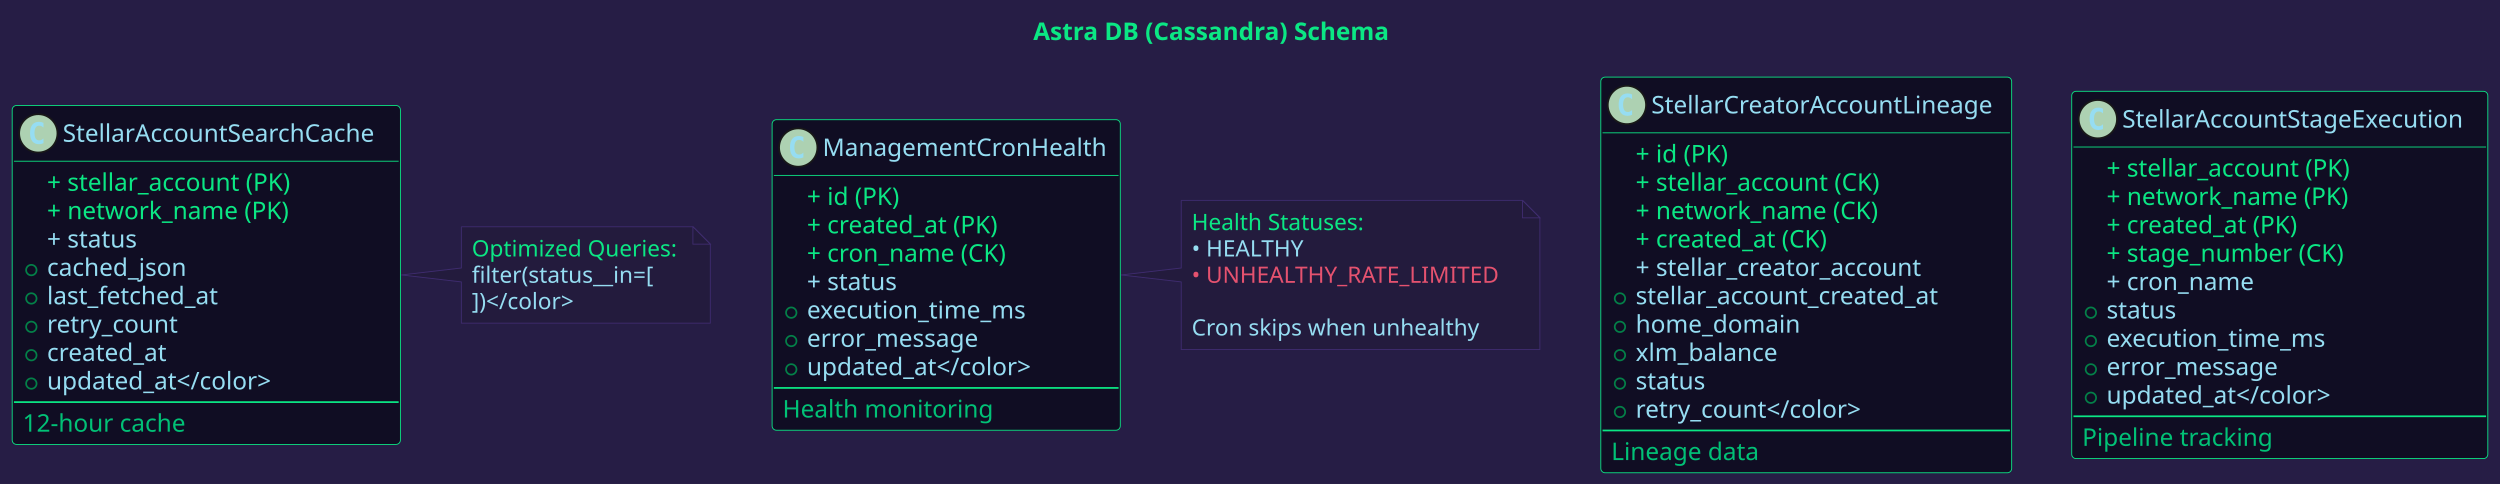
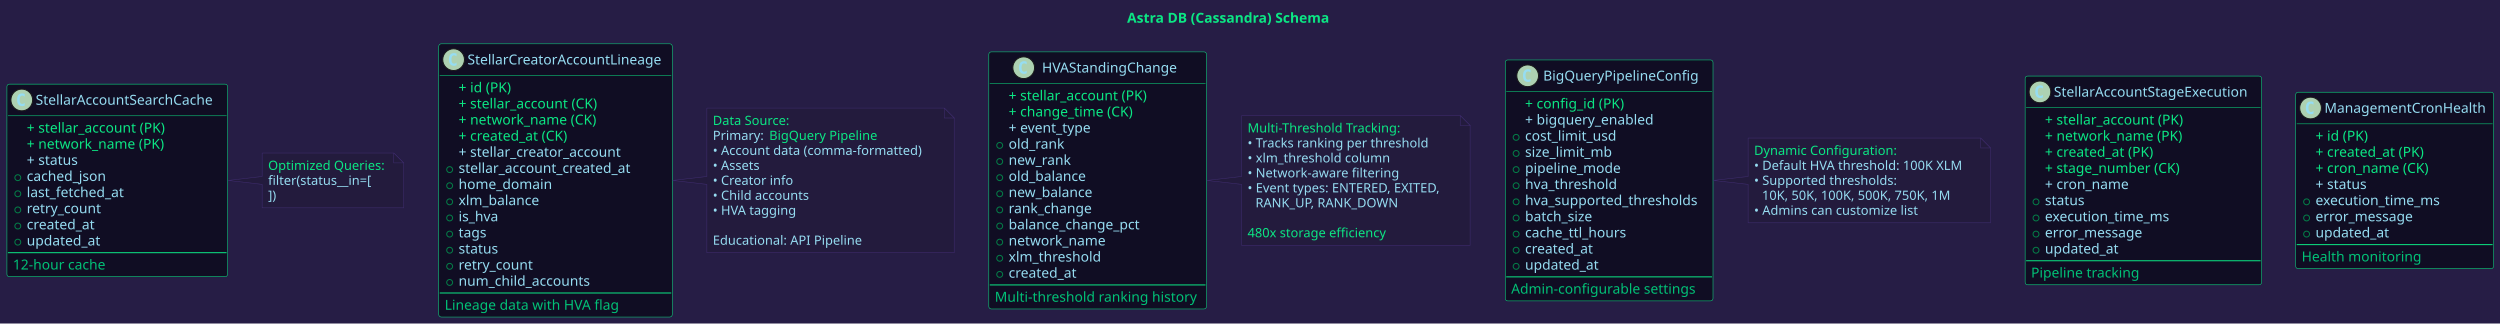
- <svg xmlns="http://www.w3.org/2000/svg" contentStyleType="text/css" height="278px" preserveAspectRatio="none" style="width:1436px;height:278px;background:#261D45;" version="1.1" viewBox="0 0 1436 278" width="1436px" zoomAndPan="magnify">
+ <svg xmlns="http://www.w3.org/2000/svg" contentStyleType="text/css" height="327px" preserveAspectRatio="none" style="width:2527px;height:327px;background:#261D45;" version="1.1" viewBox="0 0 2527 327" width="2527px" zoomAndPan="magnify">
  <defs />
  <g>
-     <rect fill="#261D45" height="278" style="stroke:none;stroke-width:1.0;" width="1436" x="0" y="0" />
-     <text fill="#0BE784" font-family="sans-serif" font-size="14" font-weight="bold" lengthAdjust="spacing" textLength="235" x="593.5" y="22.995">Astra DB (Cassandra) Schema</text>
+     <rect fill="#261D45" height="327" style="stroke:none;stroke-width:1.0;" width="2527" x="0" y="0" />
+     <text fill="#0BE784" font-family="sans-serif" font-size="14" font-weight="bold" lengthAdjust="spacing" textLength="235" x="1139.25" y="22.995">Astra DB (Cassandra) Schema</text>
    <g id="elem_StellarAccountSearchCache">
-       <rect codeLine="20" fill="#100D23" height="194.672" id="StellarAccountSearchCache" rx="2.5" ry="2.5" style="stroke:#0BE784;stroke-width:0.5;" width="223" x="7" y="60.597" />
-       <ellipse cx="22" cy="76.597" fill="#ADD1B2" rx="11" ry="11" style="stroke:#181818;stroke-width:1.0;" />
-       <path d="M24.969,82.237 Q24.391,82.534 23.75,82.675 Q23.109,82.831 22.406,82.831 Q19.906,82.831 18.578,81.191 Q17.266,79.534 17.266,76.409 Q17.266,73.284 18.578,71.628 Q19.906,69.972 22.406,69.972 Q23.109,69.972 23.75,70.128 Q24.406,70.284 24.969,70.581 L24.969,73.3 Q24.344,72.722 23.75,72.456 Q23.156,72.175 22.531,72.175 Q21.188,72.175 20.5,73.253 Q19.812,74.316 19.812,76.409 Q19.812,78.503 20.5,79.581 Q21.188,80.644 22.531,80.644 Q23.156,80.644 23.75,80.378 Q24.344,80.097 24.969,79.519 L24.969,82.237 Z " fill="#96DDF2" />
-       <text fill="#96DDF2" font-family="sans-serif" font-size="14" lengthAdjust="spacing" textLength="191" x="36" y="81.444">StellarAccountSearchCache</text>
-       <line style="stroke:#0BE784;stroke-width:0.5;" x1="8" x2="229" y1="92.597" y2="92.597" />
-       <text fill="#0BE784" font-family="sans-serif" font-size="14" lengthAdjust="spacing" textLength="152" x="27" y="109.592">+ stellar_account (PK)</text>
-       <text fill="#0BE784" font-family="sans-serif" font-size="14" lengthAdjust="spacing" textLength="150" x="27" y="125.889">+ network_name (PK)</text>
-       <text fill="#96DDF2" font-family="sans-serif" font-size="14" lengthAdjust="spacing" textLength="59" x="27" y="142.186">+ status</text>
-       <ellipse cx="18" cy="155.136" fill="none" rx="3" ry="3" style="stroke:#038048;stroke-width:1.0;" />
-       <text fill="#96DDF2" font-family="sans-serif" font-size="14" lengthAdjust="spacing" textLength="87" x="27" y="158.483">cached_json</text>
-       <ellipse cx="18" cy="171.433" fill="none" rx="3" ry="3" style="stroke:#038048;stroke-width:1.0;" />
-       <text fill="#96DDF2" font-family="sans-serif" font-size="14" lengthAdjust="spacing" textLength="104" x="27" y="174.78">last_fetched_at</text>
-       <ellipse cx="18" cy="187.73" fill="none" rx="3" ry="3" style="stroke:#038048;stroke-width:1.0;" />
-       <text fill="#96DDF2" font-family="sans-serif" font-size="14" lengthAdjust="spacing" textLength="78" x="27" y="191.076">retry_count</text>
-       <ellipse cx="18" cy="204.027" fill="none" rx="3" ry="3" style="stroke:#038048;stroke-width:1.0;" />
-       <text fill="#96DDF2" font-family="sans-serif" font-size="14" lengthAdjust="spacing" textLength="73" x="27" y="207.373">created_at</text>
-       <ellipse cx="18" cy="220.323" fill="none" rx="3" ry="3" style="stroke:#038048;stroke-width:1.0;" />
-       <text fill="#96DDF2" font-family="sans-serif" font-size="14" lengthAdjust="spacing" textLength="141" x="27" y="223.67">updated_at&lt;/color&gt;</text>
-       <line style="stroke:#0BE784;stroke-width:1.0;" x1="8" x2="229" y1="230.972" y2="230.972" />
-       <text fill="#01C176" font-family="sans-serif" font-size="14" lengthAdjust="spacing" textLength="101" x="13" y="247.967">12-hour cache</text>
+       <rect codeLine="20" fill="#100D23" height="194.672" id="StellarAccountSearchCache" rx="2.5" ry="2.5" style="stroke:#0BE784;stroke-width:0.5;" width="223" x="7" y="85.047" />
+       <ellipse cx="22" cy="101.047" fill="#ADD1B2" rx="11" ry="11" style="stroke:#181818;stroke-width:1.0;" />
+       <path d="M24.969,106.688 Q24.391,106.984 23.75,107.125 Q23.109,107.281 22.406,107.281 Q19.906,107.281 18.578,105.641 Q17.266,103.984 17.266,100.859 Q17.266,97.734 18.578,96.078 Q19.906,94.422 22.406,94.422 Q23.109,94.422 23.75,94.578 Q24.406,94.734 24.969,95.031 L24.969,97.75 Q24.344,97.172 23.75,96.906 Q23.156,96.625 22.531,96.625 Q21.188,96.625 20.5,97.703 Q19.812,98.766 19.812,100.859 Q19.812,102.953 20.5,104.031 Q21.188,105.094 22.531,105.094 Q23.156,105.094 23.75,104.828 Q24.344,104.547 24.969,103.969 L24.969,106.688 Z " fill="#96DDF2" />
+       <text fill="#96DDF2" font-family="sans-serif" font-size="14" lengthAdjust="spacing" textLength="191" x="36" y="105.894">StellarAccountSearchCache</text>
+       <line style="stroke:#0BE784;stroke-width:0.5;" x1="8" x2="229" y1="117.047" y2="117.047" />
+       <text fill="#0BE784" font-family="sans-serif" font-size="14" lengthAdjust="spacing" textLength="152" x="27" y="134.042">+ stellar_account (PK)</text>
+       <text fill="#0BE784" font-family="sans-serif" font-size="14" lengthAdjust="spacing" textLength="150" x="27" y="150.339">+ network_name (PK)</text>
+       <text fill="#96DDF2" font-family="sans-serif" font-size="14" lengthAdjust="spacing" textLength="59" x="27" y="166.636">+ status</text>
+       <ellipse cx="18" cy="179.586" fill="none" rx="3" ry="3" style="stroke:#038048;stroke-width:1.0;" />
+       <text fill="#96DDF2" font-family="sans-serif" font-size="14" lengthAdjust="spacing" textLength="87" x="27" y="182.933">cached_json</text>
+       <ellipse cx="18" cy="195.883" fill="none" rx="3" ry="3" style="stroke:#038048;stroke-width:1.0;" />
+       <text fill="#96DDF2" font-family="sans-serif" font-size="14" lengthAdjust="spacing" textLength="104" x="27" y="199.23">last_fetched_at</text>
+       <ellipse cx="18" cy="212.18" fill="none" rx="3" ry="3" style="stroke:#038048;stroke-width:1.0;" />
+       <text fill="#96DDF2" font-family="sans-serif" font-size="14" lengthAdjust="spacing" textLength="78" x="27" y="215.526">retry_count</text>
+       <ellipse cx="18" cy="228.477" fill="none" rx="3" ry="3" style="stroke:#038048;stroke-width:1.0;" />
+       <text fill="#96DDF2" font-family="sans-serif" font-size="14" lengthAdjust="spacing" textLength="73" x="27" y="231.823">created_at</text>
+       <ellipse cx="18" cy="244.773" fill="none" rx="3" ry="3" style="stroke:#038048;stroke-width:1.0;" />
+       <text fill="#96DDF2" font-family="sans-serif" font-size="14" lengthAdjust="spacing" textLength="78" x="27" y="248.12">updated_at</text>
+       <line style="stroke:#0BE784;stroke-width:1.0;" x1="8" x2="229" y1="255.422" y2="255.422" />
+       <text fill="#01C176" font-family="sans-serif" font-size="14" lengthAdjust="spacing" textLength="101" x="13" y="272.417">12-hour cache</text>
    </g>
    <g id="elem_StellarCreatorAccountLineage">
-       <rect codeLine="33" fill="#100D23" height="227.266" id="StellarCreatorAccountLineage" rx="2.5" ry="2.5" style="stroke:#0BE784;stroke-width:0.5;" width="236" x="919.5" y="44.297" />
-       <ellipse cx="934.5" cy="60.297" fill="#ADD1B2" rx="11" ry="11" style="stroke:#181818;stroke-width:1.0;" />
-       <path d="M937.469,65.938 Q936.891,66.234 936.25,66.375 Q935.609,66.531 934.906,66.531 Q932.406,66.531 931.078,64.891 Q929.766,63.234 929.766,60.109 Q929.766,56.984 931.078,55.328 Q932.406,53.672 934.906,53.672 Q935.609,53.672 936.25,53.828 Q936.906,53.984 937.469,54.281 L937.469,57 Q936.844,56.422 936.25,56.156 Q935.656,55.875 935.031,55.875 Q933.688,55.875 933,56.953 Q932.312,58.016 932.312,60.109 Q932.312,62.203 933,63.281 Q933.688,64.344 935.031,64.344 Q935.656,64.344 936.25,64.078 Q936.844,63.797 937.469,63.219 L937.469,65.938 Z " fill="#96DDF2" />
-       <text fill="#96DDF2" font-family="sans-serif" font-size="14" lengthAdjust="spacing" textLength="204" x="948.5" y="65.144">StellarCreatorAccountLineage</text>
-       <line style="stroke:#0BE784;stroke-width:0.5;" x1="920.5" x2="1154.5" y1="76.297" y2="76.297" />
-       <text fill="#0BE784" font-family="sans-serif" font-size="14" lengthAdjust="spacing" textLength="60" x="939.5" y="93.292">+ id (PK)</text>
-       <text fill="#0BE784" font-family="sans-serif" font-size="14" lengthAdjust="spacing" textLength="153" x="939.5" y="109.589">+ stellar_account (CK)</text>
-       <text fill="#0BE784" font-family="sans-serif" font-size="14" lengthAdjust="spacing" textLength="151" x="939.5" y="125.886">+ network_name (CK)</text>
-       <text fill="#0BE784" font-family="sans-serif" font-size="14" lengthAdjust="spacing" textLength="122" x="939.5" y="142.183">+ created_at (CK)</text>
-       <text fill="#96DDF2" font-family="sans-serif" font-size="14" lengthAdjust="spacing" textLength="176" x="939.5" y="158.48">+ stellar_creator_account</text>
-       <ellipse cx="930.5" cy="171.43" fill="none" rx="3" ry="3" style="stroke:#038048;stroke-width:1.0;" />
-       <text fill="#96DDF2" font-family="sans-serif" font-size="14" lengthAdjust="spacing" textLength="184" x="939.5" y="174.776">stellar_account_created_at</text>
-       <ellipse cx="930.5" cy="187.727" fill="none" rx="3" ry="3" style="stroke:#038048;stroke-width:1.0;" />
-       <text fill="#96DDF2" font-family="sans-serif" font-size="14" lengthAdjust="spacing" textLength="98" x="939.5" y="191.073">home_domain</text>
-       <ellipse cx="930.5" cy="204.023" fill="none" rx="3" ry="3" style="stroke:#038048;stroke-width:1.0;" />
-       <text fill="#96DDF2" font-family="sans-serif" font-size="14" lengthAdjust="spacing" textLength="84" x="939.5" y="207.37">xlm_balance</text>
-       <ellipse cx="930.5" cy="220.32" fill="none" rx="3" ry="3" style="stroke:#038048;stroke-width:1.0;" />
-       <text fill="#96DDF2" font-family="sans-serif" font-size="14" lengthAdjust="spacing" textLength="43" x="939.5" y="223.667">status</text>
-       <ellipse cx="930.5" cy="236.617" fill="none" rx="3" ry="3" style="stroke:#038048;stroke-width:1.0;" />
-       <text fill="#96DDF2" font-family="sans-serif" font-size="14" lengthAdjust="spacing" textLength="141" x="939.5" y="239.964">retry_count&lt;/color&gt;</text>
-       <line style="stroke:#0BE784;stroke-width:1.0;" x1="920.5" x2="1154.5" y1="247.266" y2="247.266" />
-       <text fill="#01C176" font-family="sans-serif" font-size="14" lengthAdjust="spacing" textLength="88" x="925.5" y="264.261">Lineage data</text>
+       <rect codeLine="33" fill="#100D23" height="276.156" id="StellarCreatorAccountLineage" rx="2.5" ry="2.5" style="stroke:#0BE784;stroke-width:0.5;" width="236" x="443.5" y="44.297" />
+       <ellipse cx="458.5" cy="60.297" fill="#ADD1B2" rx="11" ry="11" style="stroke:#181818;stroke-width:1.0;" />
+       <path d="M461.469,65.938 Q460.891,66.234 460.25,66.375 Q459.609,66.531 458.906,66.531 Q456.406,66.531 455.078,64.891 Q453.766,63.234 453.766,60.109 Q453.766,56.984 455.078,55.328 Q456.406,53.672 458.906,53.672 Q459.609,53.672 460.25,53.828 Q460.906,53.984 461.469,54.281 L461.469,57 Q460.844,56.422 460.25,56.156 Q459.656,55.875 459.031,55.875 Q457.688,55.875 457,56.953 Q456.312,58.016 456.312,60.109 Q456.312,62.203 457,63.281 Q457.688,64.344 459.031,64.344 Q459.656,64.344 460.25,64.078 Q460.844,63.797 461.469,63.219 L461.469,65.938 Z " fill="#96DDF2" />
+       <text fill="#96DDF2" font-family="sans-serif" font-size="14" lengthAdjust="spacing" textLength="204" x="472.5" y="65.144">StellarCreatorAccountLineage</text>
+       <line style="stroke:#0BE784;stroke-width:0.5;" x1="444.5" x2="678.5" y1="76.297" y2="76.297" />
+       <text fill="#0BE784" font-family="sans-serif" font-size="14" lengthAdjust="spacing" textLength="60" x="463.5" y="93.292">+ id (PK)</text>
+       <text fill="#0BE784" font-family="sans-serif" font-size="14" lengthAdjust="spacing" textLength="153" x="463.5" y="109.589">+ stellar_account (CK)</text>
+       <text fill="#0BE784" font-family="sans-serif" font-size="14" lengthAdjust="spacing" textLength="151" x="463.5" y="125.886">+ network_name (CK)</text>
+       <text fill="#0BE784" font-family="sans-serif" font-size="14" lengthAdjust="spacing" textLength="122" x="463.5" y="142.183">+ created_at (CK)</text>
+       <text fill="#96DDF2" font-family="sans-serif" font-size="14" lengthAdjust="spacing" textLength="176" x="463.5" y="158.48">+ stellar_creator_account</text>
+       <ellipse cx="454.5" cy="171.43" fill="none" rx="3" ry="3" style="stroke:#038048;stroke-width:1.0;" />
+       <text fill="#96DDF2" font-family="sans-serif" font-size="14" lengthAdjust="spacing" textLength="184" x="463.5" y="174.776">stellar_account_created_at</text>
+       <ellipse cx="454.5" cy="187.727" fill="none" rx="3" ry="3" style="stroke:#038048;stroke-width:1.0;" />
+       <text fill="#96DDF2" font-family="sans-serif" font-size="14" lengthAdjust="spacing" textLength="98" x="463.5" y="191.073">home_domain</text>
+       <ellipse cx="454.5" cy="204.023" fill="none" rx="3" ry="3" style="stroke:#038048;stroke-width:1.0;" />
+       <text fill="#96DDF2" font-family="sans-serif" font-size="14" lengthAdjust="spacing" textLength="84" x="463.5" y="207.37">xlm_balance</text>
+       <ellipse cx="454.5" cy="220.32" fill="none" rx="3" ry="3" style="stroke:#038048;stroke-width:1.0;" />
+       <text fill="#96DDF2" font-family="sans-serif" font-size="14" lengthAdjust="spacing" textLength="42" x="463.5" y="223.667">is_hva</text>
+       <ellipse cx="454.5" cy="236.617" fill="none" rx="3" ry="3" style="stroke:#038048;stroke-width:1.0;" />
+       <text fill="#96DDF2" font-family="sans-serif" font-size="14" lengthAdjust="spacing" textLength="30" x="463.5" y="239.964">tags</text>
+       <ellipse cx="454.5" cy="252.914" fill="none" rx="3" ry="3" style="stroke:#038048;stroke-width:1.0;" />
+       <text fill="#96DDF2" font-family="sans-serif" font-size="14" lengthAdjust="spacing" textLength="43" x="463.5" y="256.261">status</text>
+       <ellipse cx="454.5" cy="269.211" fill="none" rx="3" ry="3" style="stroke:#038048;stroke-width:1.0;" />
+       <text fill="#96DDF2" font-family="sans-serif" font-size="14" lengthAdjust="spacing" textLength="78" x="463.5" y="272.558">retry_count</text>
+       <ellipse cx="454.5" cy="285.508" fill="none" rx="3" ry="3" style="stroke:#038048;stroke-width:1.0;" />
+       <text fill="#96DDF2" font-family="sans-serif" font-size="14" lengthAdjust="spacing" textLength="141" x="463.5" y="288.854">num_child_accounts</text>
+       <line style="stroke:#0BE784;stroke-width:1.0;" x1="444.5" x2="678.5" y1="296.156" y2="296.156" />
+       <text fill="#01C176" font-family="sans-serif" font-size="14" lengthAdjust="spacing" textLength="180" x="449.5" y="313.151">Lineage data with HVA flag</text>
    </g>
    <g id="elem_StellarAccountStageExecution">
-       <rect codeLine="48" fill="#100D23" height="210.969" id="StellarAccountStageExecution" rx="2.5" ry="2.5" style="stroke:#0BE784;stroke-width:0.5;" width="239" x="1190" y="52.447" />
-       <ellipse cx="1205" cy="68.447" fill="#ADD1B2" rx="11" ry="11" style="stroke:#181818;stroke-width:1.0;" />
-       <path d="M1207.969,74.088 Q1207.391,74.384 1206.75,74.525 Q1206.109,74.681 1205.406,74.681 Q1202.906,74.681 1201.578,73.041 Q1200.266,71.384 1200.266,68.259 Q1200.266,65.134 1201.578,63.478 Q1202.906,61.822 1205.406,61.822 Q1206.109,61.822 1206.75,61.978 Q1207.406,62.134 1207.969,62.431 L1207.969,65.15 Q1207.344,64.572 1206.75,64.306 Q1206.156,64.025 1205.531,64.025 Q1204.188,64.025 1203.5,65.103 Q1202.812,66.166 1202.812,68.259 Q1202.812,70.353 1203.5,71.431 Q1204.188,72.494 1205.531,72.494 Q1206.156,72.494 1206.75,72.228 Q1207.344,71.947 1207.969,71.369 L1207.969,74.088 Z " fill="#96DDF2" />
-       <text fill="#96DDF2" font-family="sans-serif" font-size="14" lengthAdjust="spacing" textLength="207" x="1219" y="73.294">StellarAccountStageExecution</text>
-       <line style="stroke:#0BE784;stroke-width:0.5;" x1="1191" x2="1428" y1="84.447" y2="84.447" />
-       <text fill="#0BE784" font-family="sans-serif" font-size="14" lengthAdjust="spacing" textLength="152" x="1210" y="101.442">+ stellar_account (PK)</text>
-       <text fill="#0BE784" font-family="sans-serif" font-size="14" lengthAdjust="spacing" textLength="150" x="1210" y="117.739">+ network_name (PK)</text>
-       <text fill="#0BE784" font-family="sans-serif" font-size="14" lengthAdjust="spacing" textLength="121" x="1210" y="134.036">+ created_at (PK)</text>
-       <text fill="#0BE784" font-family="sans-serif" font-size="14" lengthAdjust="spacing" textLength="149" x="1210" y="150.333">+ stage_number (CK)</text>
-       <text fill="#96DDF2" font-family="sans-serif" font-size="14" lengthAdjust="spacing" textLength="93" x="1210" y="166.63">+ cron_name</text>
-       <ellipse cx="1201" cy="179.58" fill="none" rx="3" ry="3" style="stroke:#038048;stroke-width:1.0;" />
-       <text fill="#96DDF2" font-family="sans-serif" font-size="14" lengthAdjust="spacing" textLength="43" x="1210" y="182.926">status</text>
-       <ellipse cx="1201" cy="195.877" fill="none" rx="3" ry="3" style="stroke:#038048;stroke-width:1.0;" />
-       <text fill="#96DDF2" font-family="sans-serif" font-size="14" lengthAdjust="spacing" textLength="133" x="1210" y="199.223">execution_time_ms</text>
-       <ellipse cx="1201" cy="212.173" fill="none" rx="3" ry="3" style="stroke:#038048;stroke-width:1.0;" />
-       <text fill="#96DDF2" font-family="sans-serif" font-size="14" lengthAdjust="spacing" textLength="104" x="1210" y="215.52">error_message</text>
-       <ellipse cx="1201" cy="228.47" fill="none" rx="3" ry="3" style="stroke:#038048;stroke-width:1.0;" />
-       <text fill="#96DDF2" font-family="sans-serif" font-size="14" lengthAdjust="spacing" textLength="141" x="1210" y="231.817">updated_at&lt;/color&gt;</text>
-       <line style="stroke:#0BE784;stroke-width:1.0;" x1="1191" x2="1428" y1="239.119" y2="239.119" />
-       <text fill="#01C176" font-family="sans-serif" font-size="14" lengthAdjust="spacing" textLength="113" x="1196" y="256.114">Pipeline tracking</text>
+       <rect codeLine="51" fill="#100D23" height="210.969" id="StellarAccountStageExecution" rx="2.5" ry="2.5" style="stroke:#0BE784;stroke-width:0.5;" width="239" x="2047" y="76.897" />
+       <ellipse cx="2062" cy="92.897" fill="#ADD1B2" rx="11" ry="11" style="stroke:#181818;stroke-width:1.0;" />
+       <path d="M2064.969,98.537 Q2064.391,98.834 2063.75,98.975 Q2063.109,99.131 2062.406,99.131 Q2059.906,99.131 2058.578,97.491 Q2057.266,95.834 2057.266,92.709 Q2057.266,89.584 2058.578,87.928 Q2059.906,86.272 2062.406,86.272 Q2063.109,86.272 2063.75,86.428 Q2064.406,86.584 2064.969,86.881 L2064.969,89.6 Q2064.344,89.022 2063.75,88.756 Q2063.156,88.475 2062.531,88.475 Q2061.188,88.475 2060.5,89.553 Q2059.812,90.616 2059.812,92.709 Q2059.812,94.803 2060.5,95.881 Q2061.188,96.944 2062.531,96.944 Q2063.156,96.944 2063.75,96.678 Q2064.344,96.397 2064.969,95.819 L2064.969,98.537 Z " fill="#96DDF2" />
+       <text fill="#96DDF2" font-family="sans-serif" font-size="14" lengthAdjust="spacing" textLength="207" x="2076" y="97.744">StellarAccountStageExecution</text>
+       <line style="stroke:#0BE784;stroke-width:0.5;" x1="2048" x2="2285" y1="108.897" y2="108.897" />
+       <text fill="#0BE784" font-family="sans-serif" font-size="14" lengthAdjust="spacing" textLength="152" x="2067" y="125.892">+ stellar_account (PK)</text>
+       <text fill="#0BE784" font-family="sans-serif" font-size="14" lengthAdjust="spacing" textLength="150" x="2067" y="142.189">+ network_name (PK)</text>
+       <text fill="#0BE784" font-family="sans-serif" font-size="14" lengthAdjust="spacing" textLength="121" x="2067" y="158.486">+ created_at (PK)</text>
+       <text fill="#0BE784" font-family="sans-serif" font-size="14" lengthAdjust="spacing" textLength="149" x="2067" y="174.783">+ stage_number (CK)</text>
+       <text fill="#96DDF2" font-family="sans-serif" font-size="14" lengthAdjust="spacing" textLength="93" x="2067" y="191.079">+ cron_name</text>
+       <ellipse cx="2058" cy="204.03" fill="none" rx="3" ry="3" style="stroke:#038048;stroke-width:1.0;" />
+       <text fill="#96DDF2" font-family="sans-serif" font-size="14" lengthAdjust="spacing" textLength="43" x="2067" y="207.376">status</text>
+       <ellipse cx="2058" cy="220.327" fill="none" rx="3" ry="3" style="stroke:#038048;stroke-width:1.0;" />
+       <text fill="#96DDF2" font-family="sans-serif" font-size="14" lengthAdjust="spacing" textLength="133" x="2067" y="223.673">execution_time_ms</text>
+       <ellipse cx="2058" cy="236.623" fill="none" rx="3" ry="3" style="stroke:#038048;stroke-width:1.0;" />
+       <text fill="#96DDF2" font-family="sans-serif" font-size="14" lengthAdjust="spacing" textLength="104" x="2067" y="239.97">error_message</text>
+       <ellipse cx="2058" cy="252.92" fill="none" rx="3" ry="3" style="stroke:#038048;stroke-width:1.0;" />
+       <text fill="#96DDF2" font-family="sans-serif" font-size="14" lengthAdjust="spacing" textLength="78" x="2067" y="256.267">updated_at</text>
+       <line style="stroke:#0BE784;stroke-width:1.0;" x1="2048" x2="2285" y1="263.569" y2="263.569" />
+       <text fill="#01C176" font-family="sans-serif" font-size="14" lengthAdjust="spacing" textLength="113" x="2053" y="280.564">Pipeline tracking</text>
    </g>
    <g id="elem_ManagementCronHealth">
-       <rect codeLine="62" fill="#100D23" height="178.375" id="ManagementCronHealth" rx="2.5" ry="2.5" style="stroke:#0BE784;stroke-width:0.5;" width="200" x="443.5" y="68.747" />
-       <ellipse cx="458.5" cy="84.747" fill="#ADD1B2" rx="11" ry="11" style="stroke:#181818;stroke-width:1.0;" />
-       <path d="M461.469,90.388 Q460.891,90.684 460.25,90.825 Q459.609,90.981 458.906,90.981 Q456.406,90.981 455.078,89.341 Q453.766,87.684 453.766,84.559 Q453.766,81.434 455.078,79.778 Q456.406,78.122 458.906,78.122 Q459.609,78.122 460.25,78.278 Q460.906,78.434 461.469,78.731 L461.469,81.45 Q460.844,80.872 460.25,80.606 Q459.656,80.325 459.031,80.325 Q457.688,80.325 457,81.403 Q456.312,82.466 456.312,84.559 Q456.312,86.653 457,87.731 Q457.688,88.794 459.031,88.794 Q459.656,88.794 460.25,88.528 Q460.844,88.247 461.469,87.669 L461.469,90.388 Z " fill="#96DDF2" />
-       <text fill="#96DDF2" font-family="sans-serif" font-size="14" lengthAdjust="spacing" textLength="168" x="472.5" y="89.594">ManagementCronHealth</text>
-       <line style="stroke:#0BE784;stroke-width:0.5;" x1="444.5" x2="642.5" y1="100.747" y2="100.747" />
-       <text fill="#0BE784" font-family="sans-serif" font-size="14" lengthAdjust="spacing" textLength="60" x="463.5" y="117.742">+ id (PK)</text>
-       <text fill="#0BE784" font-family="sans-serif" font-size="14" lengthAdjust="spacing" textLength="121" x="463.5" y="134.039">+ created_at (PK)</text>
-       <text fill="#0BE784" font-family="sans-serif" font-size="14" lengthAdjust="spacing" textLength="126" x="463.5" y="150.336">+ cron_name (CK)</text>
-       <text fill="#96DDF2" font-family="sans-serif" font-size="14" lengthAdjust="spacing" textLength="59" x="463.5" y="166.633">+ status</text>
-       <ellipse cx="454.5" cy="179.583" fill="none" rx="3" ry="3" style="stroke:#038048;stroke-width:1.0;" />
-       <text fill="#96DDF2" font-family="sans-serif" font-size="14" lengthAdjust="spacing" textLength="133" x="463.5" y="182.929">execution_time_ms</text>
-       <ellipse cx="454.5" cy="195.88" fill="none" rx="3" ry="3" style="stroke:#038048;stroke-width:1.0;" />
-       <text fill="#96DDF2" font-family="sans-serif" font-size="14" lengthAdjust="spacing" textLength="104" x="463.5" y="199.226">error_message</text>
-       <ellipse cx="454.5" cy="212.177" fill="none" rx="3" ry="3" style="stroke:#038048;stroke-width:1.0;" />
-       <text fill="#96DDF2" font-family="sans-serif" font-size="14" lengthAdjust="spacing" textLength="141" x="463.5" y="215.523">updated_at&lt;/color&gt;</text>
-       <line style="stroke:#0BE784;stroke-width:1.0;" x1="444.5" x2="642.5" y1="222.825" y2="222.825" />
-       <text fill="#01C176" font-family="sans-serif" font-size="14" lengthAdjust="spacing" textLength="122" x="449.5" y="239.82">Health monitoring</text>
-     </g>
-     <g id="elem_GMN6">
-       <path d="M265,130.237 L265,153.937 L230.48,157.937 L265,161.937 L265,185.635 A0,0 0 0 0 265,185.635 L408,185.635 A0,0 0 0 0 408,185.635 L408,140.237 L398,130.237 L265,130.237 A0,0 0 0 0 265,130.237 " fill="#231B3D" style="stroke:#3F2C70;stroke-width:0.5;" />
-       <path d="M398,130.237 L398,140.237 L408,140.237 L398,130.237 " fill="#231B3D" style="stroke:#3F2C70;stroke-width:0.5;" />
-       <text fill="#0BE784" font-family="sans-serif" font-size="13" lengthAdjust="spacing" textLength="122" x="271" y="147.304">Optimized Queries:</text>
-       <text fill="#96DDF2" font-family="sans-serif" font-size="13" lengthAdjust="spacing" textLength="114" x="271" y="162.437">filter(status__in=[</text>
-       <text fill="#96DDF2" font-family="sans-serif" font-size="13" lengthAdjust="spacing" textLength="67" x="271" y="177.569">])&lt;/color&gt;</text>
-     </g>
-     <g id="elem_GMN9">
-       <path d="M678.5,115.107 L678.5,153.937 L643.91,157.937 L678.5,161.937 L678.5,200.771 A0,0 0 0 0 678.5,200.771 L884.5,200.771 A0,0 0 0 0 884.5,200.771 L884.5,125.107 L874.5,115.107 L678.5,115.107 A0,0 0 0 0 678.5,115.107 " fill="#231B3D" style="stroke:#3F2C70;stroke-width:0.5;" />
-       <path d="M874.5,115.107 L874.5,125.107 L884.5,125.107 L874.5,115.107 " fill="#231B3D" style="stroke:#3F2C70;stroke-width:0.5;" />
-       <text fill="#0BE784" font-family="sans-serif" font-size="13" lengthAdjust="spacing" textLength="107" x="684.5" y="132.174">Health Statuses:</text>
-       <text fill="#96DDF2" font-family="sans-serif" font-size="13" lengthAdjust="spacing" textLength="70" x="684.5" y="147.307">• HEALTHY</text>
-       <text fill="#E5526F" font-family="sans-serif" font-size="13" lengthAdjust="spacing" textLength="185" x="684.5" y="162.439">• UNHEALTHY_RATE_LIMITED</text>
-       <text fill="#96DDF2" font-family="sans-serif" font-size="13" lengthAdjust="spacing" textLength="4" x="684.5" y="177.572"> </text>
-       <text fill="#96DDF2" font-family="sans-serif" font-size="13" lengthAdjust="spacing" textLength="170" x="684.5" y="192.705">Cron skips when unhealthy</text>
+       <rect codeLine="65" fill="#100D23" height="178.375" id="ManagementCronHealth" rx="2.5" ry="2.5" style="stroke:#0BE784;stroke-width:0.5;" width="200" x="2320.5" y="93.187" />
+       <ellipse cx="2335.5" cy="109.187" fill="#ADD1B2" rx="11" ry="11" style="stroke:#181818;stroke-width:1.0;" />
+       <path d="M2338.469,114.828 Q2337.891,115.124 2337.25,115.265 Q2336.609,115.421 2335.906,115.421 Q2333.406,115.421 2332.078,113.781 Q2330.766,112.124 2330.766,108.999 Q2330.766,105.874 2332.078,104.218 Q2333.406,102.562 2335.906,102.562 Q2336.609,102.562 2337.25,102.718 Q2337.906,102.874 2338.469,103.171 L2338.469,105.89 Q2337.844,105.312 2337.25,105.046 Q2336.656,104.765 2336.031,104.765 Q2334.688,104.765 2334,105.843 Q2333.312,106.906 2333.312,108.999 Q2333.312,111.093 2334,112.171 Q2334.688,113.234 2336.031,113.234 Q2336.656,113.234 2337.25,112.968 Q2337.844,112.687 2338.469,112.109 L2338.469,114.828 Z " fill="#96DDF2" />
+       <text fill="#96DDF2" font-family="sans-serif" font-size="14" lengthAdjust="spacing" textLength="168" x="2349.5" y="114.034">ManagementCronHealth</text>
+       <line style="stroke:#0BE784;stroke-width:0.5;" x1="2321.5" x2="2519.5" y1="125.187" y2="125.187" />
+       <text fill="#0BE784" font-family="sans-serif" font-size="14" lengthAdjust="spacing" textLength="60" x="2340.5" y="142.182">+ id (PK)</text>
+       <text fill="#0BE784" font-family="sans-serif" font-size="14" lengthAdjust="spacing" textLength="121" x="2340.5" y="158.479">+ created_at (PK)</text>
+       <text fill="#0BE784" font-family="sans-serif" font-size="14" lengthAdjust="spacing" textLength="126" x="2340.5" y="174.776">+ cron_name (CK)</text>
+       <text fill="#96DDF2" font-family="sans-serif" font-size="14" lengthAdjust="spacing" textLength="59" x="2340.5" y="191.073">+ status</text>
+       <ellipse cx="2331.5" cy="204.023" fill="none" rx="3" ry="3" style="stroke:#038048;stroke-width:1.0;" />
+       <text fill="#96DDF2" font-family="sans-serif" font-size="14" lengthAdjust="spacing" textLength="133" x="2340.5" y="207.369">execution_time_ms</text>
+       <ellipse cx="2331.5" cy="220.32" fill="none" rx="3" ry="3" style="stroke:#038048;stroke-width:1.0;" />
+       <text fill="#96DDF2" font-family="sans-serif" font-size="14" lengthAdjust="spacing" textLength="104" x="2340.5" y="223.666">error_message</text>
+       <ellipse cx="2331.5" cy="236.617" fill="none" rx="3" ry="3" style="stroke:#038048;stroke-width:1.0;" />
+       <text fill="#96DDF2" font-family="sans-serif" font-size="14" lengthAdjust="spacing" textLength="78" x="2340.5" y="239.963">updated_at</text>
+       <line style="stroke:#0BE784;stroke-width:1.0;" x1="2321.5" x2="2519.5" y1="247.265" y2="247.265" />
+       <text fill="#01C176" font-family="sans-serif" font-size="14" lengthAdjust="spacing" textLength="122" x="2326.5" y="264.26">Health monitoring</text>
+     </g>
+     <g id="elem_HVAStandingChange">
+       <rect codeLine="77" fill="#100D23" height="259.859" id="HVAStandingChange" rx="2.5" ry="2.5" style="stroke:#0BE784;stroke-width:0.5;" width="220" x="999.5" y="52.447" />
+       <ellipse cx="1034.75" cy="68.447" fill="#ADD1B2" rx="11" ry="11" style="stroke:#181818;stroke-width:1.0;" />
+       <path d="M1037.719,74.088 Q1037.141,74.384 1036.5,74.525 Q1035.859,74.681 1035.156,74.681 Q1032.656,74.681 1031.328,73.041 Q1030.016,71.384 1030.016,68.259 Q1030.016,65.134 1031.328,63.478 Q1032.656,61.822 1035.156,61.822 Q1035.859,61.822 1036.5,61.978 Q1037.156,62.134 1037.719,62.431 L1037.719,65.15 Q1037.094,64.572 1036.5,64.306 Q1035.906,64.025 1035.281,64.025 Q1033.938,64.025 1033.25,65.103 Q1032.562,66.166 1032.562,68.259 Q1032.562,70.353 1033.25,71.431 Q1033.938,72.494 1035.281,72.494 Q1035.906,72.494 1036.5,72.228 Q1037.094,71.947 1037.719,71.369 L1037.719,74.088 Z " fill="#96DDF2" />
+       <text fill="#96DDF2" font-family="sans-serif" font-size="14" lengthAdjust="spacing" textLength="143" x="1053.25" y="73.294">HVAStandingChange</text>
+       <line style="stroke:#0BE784;stroke-width:0.5;" x1="1000.5" x2="1218.5" y1="84.447" y2="84.447" />
+       <text fill="#0BE784" font-family="sans-serif" font-size="14" lengthAdjust="spacing" textLength="152" x="1019.5" y="101.442">+ stellar_account (PK)</text>
+       <text fill="#0BE784" font-family="sans-serif" font-size="14" lengthAdjust="spacing" textLength="138" x="1019.5" y="117.739">+ change_time (CK)</text>
+       <text fill="#96DDF2" font-family="sans-serif" font-size="14" lengthAdjust="spacing" textLength="92" x="1019.5" y="134.036">+ event_type</text>
+       <ellipse cx="1010.5" cy="146.986" fill="none" rx="3" ry="3" style="stroke:#038048;stroke-width:1.0;" />
+       <text fill="#96DDF2" font-family="sans-serif" font-size="14" lengthAdjust="spacing" textLength="58" x="1019.5" y="150.333">old_rank</text>
+       <ellipse cx="1010.5" cy="163.283" fill="none" rx="3" ry="3" style="stroke:#038048;stroke-width:1.0;" />
+       <text fill="#96DDF2" font-family="sans-serif" font-size="14" lengthAdjust="spacing" textLength="66" x="1019.5" y="166.63">new_rank</text>
+       <ellipse cx="1010.5" cy="179.58" fill="none" rx="3" ry="3" style="stroke:#038048;stroke-width:1.0;" />
+       <text fill="#96DDF2" font-family="sans-serif" font-size="14" lengthAdjust="spacing" textLength="82" x="1019.5" y="182.926">old_balance</text>
+       <ellipse cx="1010.5" cy="195.877" fill="none" rx="3" ry="3" style="stroke:#038048;stroke-width:1.0;" />
+       <text fill="#96DDF2" font-family="sans-serif" font-size="14" lengthAdjust="spacing" textLength="90" x="1019.5" y="199.223">new_balance</text>
+       <ellipse cx="1010.5" cy="212.173" fill="none" rx="3" ry="3" style="stroke:#038048;stroke-width:1.0;" />
+       <text fill="#96DDF2" font-family="sans-serif" font-size="14" lengthAdjust="spacing" textLength="89" x="1019.5" y="215.52">rank_change</text>
+       <ellipse cx="1010.5" cy="228.47" fill="none" rx="3" ry="3" style="stroke:#038048;stroke-width:1.0;" />
+       <text fill="#96DDF2" font-family="sans-serif" font-size="14" lengthAdjust="spacing" textLength="142" x="1019.5" y="231.817">balance_change_pct</text>
+       <ellipse cx="1010.5" cy="244.767" fill="none" rx="3" ry="3" style="stroke:#038048;stroke-width:1.0;" />
+       <text fill="#96DDF2" font-family="sans-serif" font-size="14" lengthAdjust="spacing" textLength="102" x="1019.5" y="248.114">network_name</text>
+       <ellipse cx="1010.5" cy="261.064" fill="none" rx="3" ry="3" style="stroke:#038048;stroke-width:1.0;" />
+       <text fill="#96DDF2" font-family="sans-serif" font-size="14" lengthAdjust="spacing" textLength="96" x="1019.5" y="264.411">xlm_threshold</text>
+       <ellipse cx="1010.5" cy="277.361" fill="none" rx="3" ry="3" style="stroke:#038048;stroke-width:1.0;" />
+       <text fill="#96DDF2" font-family="sans-serif" font-size="14" lengthAdjust="spacing" textLength="73" x="1019.5" y="280.708">created_at</text>
+       <line style="stroke:#0BE784;stroke-width:1.0;" x1="1000.5" x2="1218.5" y1="288.009" y2="288.009" />
+       <text fill="#01C176" font-family="sans-serif" font-size="14" lengthAdjust="spacing" textLength="208" x="1005.5" y="305.005">Multi-threshold ranking history</text>
+     </g>
+     <g id="elem_BigQueryPipelineConfig">
+       <rect codeLine="94" fill="#100D23" height="243.562" id="BigQueryPipelineConfig" rx="2.5" ry="2.5" style="stroke:#0BE784;stroke-width:0.5;" width="210" x="1521.5" y="60.597" />
+       <ellipse cx="1544.15" cy="76.597" fill="#ADD1B2" rx="11" ry="11" style="stroke:#181818;stroke-width:1.0;" />
+       <path d="M1547.119,82.237 Q1546.541,82.534 1545.9,82.675 Q1545.259,82.831 1544.556,82.831 Q1542.056,82.831 1540.728,81.191 Q1539.416,79.534 1539.416,76.409 Q1539.416,73.284 1540.728,71.628 Q1542.056,69.972 1544.556,69.972 Q1545.259,69.972 1545.9,70.128 Q1546.556,70.284 1547.119,70.581 L1547.119,73.3 Q1546.494,72.722 1545.9,72.456 Q1545.306,72.175 1544.681,72.175 Q1543.338,72.175 1542.65,73.253 Q1541.963,74.316 1541.963,76.409 Q1541.963,78.503 1542.65,79.581 Q1543.338,80.644 1544.681,80.644 Q1545.306,80.644 1545.9,80.378 Q1546.494,80.097 1547.119,79.519 L1547.119,82.237 Z " fill="#96DDF2" />
+       <text fill="#96DDF2" font-family="sans-serif" font-size="14" lengthAdjust="spacing" textLength="161" x="1559.85" y="81.444">BigQueryPipelineConfig</text>
+       <line style="stroke:#0BE784;stroke-width:0.5;" x1="1522.5" x2="1730.5" y1="92.597" y2="92.597" />
+       <text fill="#0BE784" font-family="sans-serif" font-size="14" lengthAdjust="spacing" textLength="109" x="1541.5" y="109.592">+ config_id (PK)</text>
+       <text fill="#96DDF2" font-family="sans-serif" font-size="14" lengthAdjust="spacing" textLength="139" x="1541.5" y="125.889">+ bigquery_enabled</text>
+       <ellipse cx="1532.5" cy="138.839" fill="none" rx="3" ry="3" style="stroke:#038048;stroke-width:1.0;" />
+       <text fill="#96DDF2" font-family="sans-serif" font-size="14" lengthAdjust="spacing" textLength="97" x="1541.5" y="142.186">cost_limit_usd</text>
+       <ellipse cx="1532.5" cy="155.136" fill="none" rx="3" ry="3" style="stroke:#038048;stroke-width:1.0;" />
+       <text fill="#96DDF2" font-family="sans-serif" font-size="14" lengthAdjust="spacing" textLength="91" x="1541.5" y="158.483">size_limit_mb</text>
+       <ellipse cx="1532.5" cy="171.433" fill="none" rx="3" ry="3" style="stroke:#038048;stroke-width:1.0;" />
+       <text fill="#96DDF2" font-family="sans-serif" font-size="14" lengthAdjust="spacing" textLength="101" x="1541.5" y="174.78">pipeline_mode</text>
+       <ellipse cx="1532.5" cy="187.73" fill="none" rx="3" ry="3" style="stroke:#038048;stroke-width:1.0;" />
+       <text fill="#96DDF2" font-family="sans-serif" font-size="14" lengthAdjust="spacing" textLength="97" x="1541.5" y="191.076">hva_threshold</text>
+       <ellipse cx="1532.5" cy="204.027" fill="none" rx="3" ry="3" style="stroke:#038048;stroke-width:1.0;" />
+       <text fill="#96DDF2" font-family="sans-serif" font-size="14" lengthAdjust="spacing" textLength="184" x="1541.5" y="207.373">hva_supported_thresholds</text>
+       <ellipse cx="1532.5" cy="220.323" fill="none" rx="3" ry="3" style="stroke:#038048;stroke-width:1.0;" />
+       <text fill="#96DDF2" font-family="sans-serif" font-size="14" lengthAdjust="spacing" textLength="74" x="1541.5" y="223.67">batch_size</text>
+       <ellipse cx="1532.5" cy="236.62" fill="none" rx="3" ry="3" style="stroke:#038048;stroke-width:1.0;" />
+       <text fill="#96DDF2" font-family="sans-serif" font-size="14" lengthAdjust="spacing" textLength="109" x="1541.5" y="239.967">cache_ttl_hours</text>
+       <ellipse cx="1532.5" cy="252.917" fill="none" rx="3" ry="3" style="stroke:#038048;stroke-width:1.0;" />
+       <text fill="#96DDF2" font-family="sans-serif" font-size="14" lengthAdjust="spacing" textLength="73" x="1541.5" y="256.264">created_at</text>
+       <ellipse cx="1532.5" cy="269.214" fill="none" rx="3" ry="3" style="stroke:#038048;stroke-width:1.0;" />
+       <text fill="#96DDF2" font-family="sans-serif" font-size="14" lengthAdjust="spacing" textLength="78" x="1541.5" y="272.561">updated_at</text>
+       <line style="stroke:#0BE784;stroke-width:1.0;" x1="1522.5" x2="1730.5" y1="279.863" y2="279.863" />
+       <text fill="#01C176" font-family="sans-serif" font-size="14" lengthAdjust="spacing" textLength="193" x="1527.5" y="296.858">Admin-configurable settings</text>
+     </g>
+     <g id="elem_GMN8">
+       <path d="M265,154.677 L265,178.377 L230.48,182.377 L265,186.377 L265,210.075 A0,0 0 0 0 265,210.075 L408,210.075 A0,0 0 0 0 408,210.075 L408,164.677 L398,154.677 L265,154.677 A0,0 0 0 0 265,154.677 " fill="#231B3D" style="stroke:#3F2C70;stroke-width:0.5;" />
+       <path d="M398,154.677 L398,164.677 L408,164.677 L398,154.677 " fill="#231B3D" style="stroke:#3F2C70;stroke-width:0.5;" />
+       <text fill="#0BE784" font-family="sans-serif" font-size="13" lengthAdjust="spacing" textLength="122" x="271" y="171.744">Optimized Queries:</text>
+       <text fill="#96DDF2" font-family="sans-serif" font-size="13" lengthAdjust="spacing" textLength="114" x="271" y="186.877">filter(status__in=[</text>
+       <text fill="#96DDF2" font-family="sans-serif" font-size="13" lengthAdjust="spacing" textLength="10" x="271" y="202.009">])</text>
+     </g>
+     <g id="elem_GMN11">
+       <path d="M714.5,109.277 L714.5,178.377 L679.87,182.377 L714.5,186.377 L714.5,255.472 A0,0 0 0 0 714.5,255.472 L964.5,255.472 A0,0 0 0 0 964.5,255.472 L964.5,119.277 L954.5,109.277 L714.5,109.277 A0,0 0 0 0 714.5,109.277 " fill="#231B3D" style="stroke:#3F2C70;stroke-width:0.5;" />
+       <path d="M954.5,109.277 L954.5,119.277 L964.5,119.277 L954.5,109.277 " fill="#231B3D" style="stroke:#3F2C70;stroke-width:0.5;" />
+       <text fill="#0BE784" font-family="sans-serif" font-size="13" lengthAdjust="spacing" textLength="84" x="720.5" y="126.344">Data Source:</text>
+       <text fill="#96DDF2" font-family="sans-serif" font-size="13" lengthAdjust="spacing" textLength="53" x="720.5" y="141.477">Primary:</text>
+       <text fill="#0BE784" font-family="sans-serif" font-size="13" lengthAdjust="spacing" textLength="111" x="777.5" y="141.477">BigQuery Pipeline</text>
+       <text fill="#96DDF2" font-family="sans-serif" font-size="13" lengthAdjust="spacing" textLength="229" x="720.5" y="156.609">• Account data (comma-formatted)</text>
+       <text fill="#96DDF2" font-family="sans-serif" font-size="13" lengthAdjust="spacing" textLength="55" x="720.5" y="171.742">• Assets</text>
+       <text fill="#96DDF2" font-family="sans-serif" font-size="13" lengthAdjust="spacing" textLength="87" x="720.5" y="186.875">• Creator info</text>
+       <text fill="#96DDF2" font-family="sans-serif" font-size="13" lengthAdjust="spacing" textLength="105" x="720.5" y="202.008">• Child accounts</text>
+       <text fill="#96DDF2" font-family="sans-serif" font-size="13" lengthAdjust="spacing" textLength="92" x="720.5" y="217.141">• HVA tagging</text>
+       <text fill="#96DDF2" font-family="sans-serif" font-size="13" lengthAdjust="spacing" textLength="4" x="720.5" y="232.274"> </text>
+       <text fill="#96DDF2" font-family="sans-serif" font-size="13" lengthAdjust="spacing" textLength="155" x="720.5" y="247.406">Educational: API Pipeline</text>
+     </g>
+     <g id="elem_GMN14">
+       <path d="M1255,116.847 L1255,178.377 L1219.86,182.377 L1255,186.377 L1255,247.909 A0,0 0 0 0 1255,247.909 L1486,247.909 A0,0 0 0 0 1486,247.909 L1486,126.847 L1476,116.847 L1255,116.847 A0,0 0 0 0 1255,116.847 " fill="#231B3D" style="stroke:#3F2C70;stroke-width:0.5;" />
+       <path d="M1476,116.847 L1476,126.847 L1486,126.847 L1476,116.847 " fill="#231B3D" style="stroke:#3F2C70;stroke-width:0.5;" />
+       <text fill="#0BE784" font-family="sans-serif" font-size="13" lengthAdjust="spacing" textLength="158" x="1261" y="133.914">Multi-Threshold Tracking:</text>
+       <text fill="#96DDF2" font-family="sans-serif" font-size="13" lengthAdjust="spacing" textLength="193" x="1261" y="149.047">• Tracks ranking per threshold</text>
+       <text fill="#96DDF2" font-family="sans-serif" font-size="13" lengthAdjust="spacing" textLength="153" x="1261" y="164.179">• xlm_threshold column</text>
+       <text fill="#96DDF2" font-family="sans-serif" font-size="13" lengthAdjust="spacing" textLength="158" x="1261" y="179.312">• Network-aware filtering</text>
+       <text fill="#96DDF2" font-family="sans-serif" font-size="13" lengthAdjust="spacing" textLength="210" x="1261" y="194.445">• Event types: ENTERED, EXITED,</text>
+       <text fill="#96DDF2" font-family="sans-serif" font-size="13" lengthAdjust="spacing" textLength="151" x="1269" y="209.578">RANK_UP, RANK_DOWN</text>
+       <text fill="#96DDF2" font-family="sans-serif" font-size="13" lengthAdjust="spacing" textLength="4" x="1261" y="224.711"> </text>
+       <text fill="#0BE784" font-family="sans-serif" font-size="13" lengthAdjust="spacing" textLength="147" x="1261" y="239.844">480x storage efficiency</text>
+     </g>
+     <g id="elem_GMN17">
+       <path d="M1767,139.547 L1767,178.377 L1731.8,182.377 L1767,186.377 L1767,225.211 A0,0 0 0 0 1767,225.211 L2012,225.211 A0,0 0 0 0 2012,225.211 L2012,149.547 L2002,139.547 L1767,139.547 A0,0 0 0 0 1767,139.547 " fill="#231B3D" style="stroke:#3F2C70;stroke-width:0.5;" />
+       <path d="M2002,139.547 L2002,149.547 L2012,149.547 L2002,139.547 " fill="#231B3D" style="stroke:#3F2C70;stroke-width:0.5;" />
+       <text fill="#0BE784" font-family="sans-serif" font-size="13" lengthAdjust="spacing" textLength="149" x="1773" y="156.614">Dynamic Configuration:</text>
+       <text fill="#96DDF2" font-family="sans-serif" font-size="13" lengthAdjust="spacing" textLength="224" x="1773" y="171.747">• Default HVA threshold: 100K XLM</text>
+       <text fill="#96DDF2" font-family="sans-serif" font-size="13" lengthAdjust="spacing" textLength="154" x="1773" y="186.879">• Supported thresholds:</text>
+       <text fill="#96DDF2" font-family="sans-serif" font-size="13" lengthAdjust="spacing" textLength="203" x="1781" y="202.012">10K, 50K, 100K, 500K, 750K, 1M</text>
+       <text fill="#96DDF2" font-family="sans-serif" font-size="13" lengthAdjust="spacing" textLength="179" x="1773" y="217.145">• Admins can customize list</text>
    </g>
  </g>
</svg>
